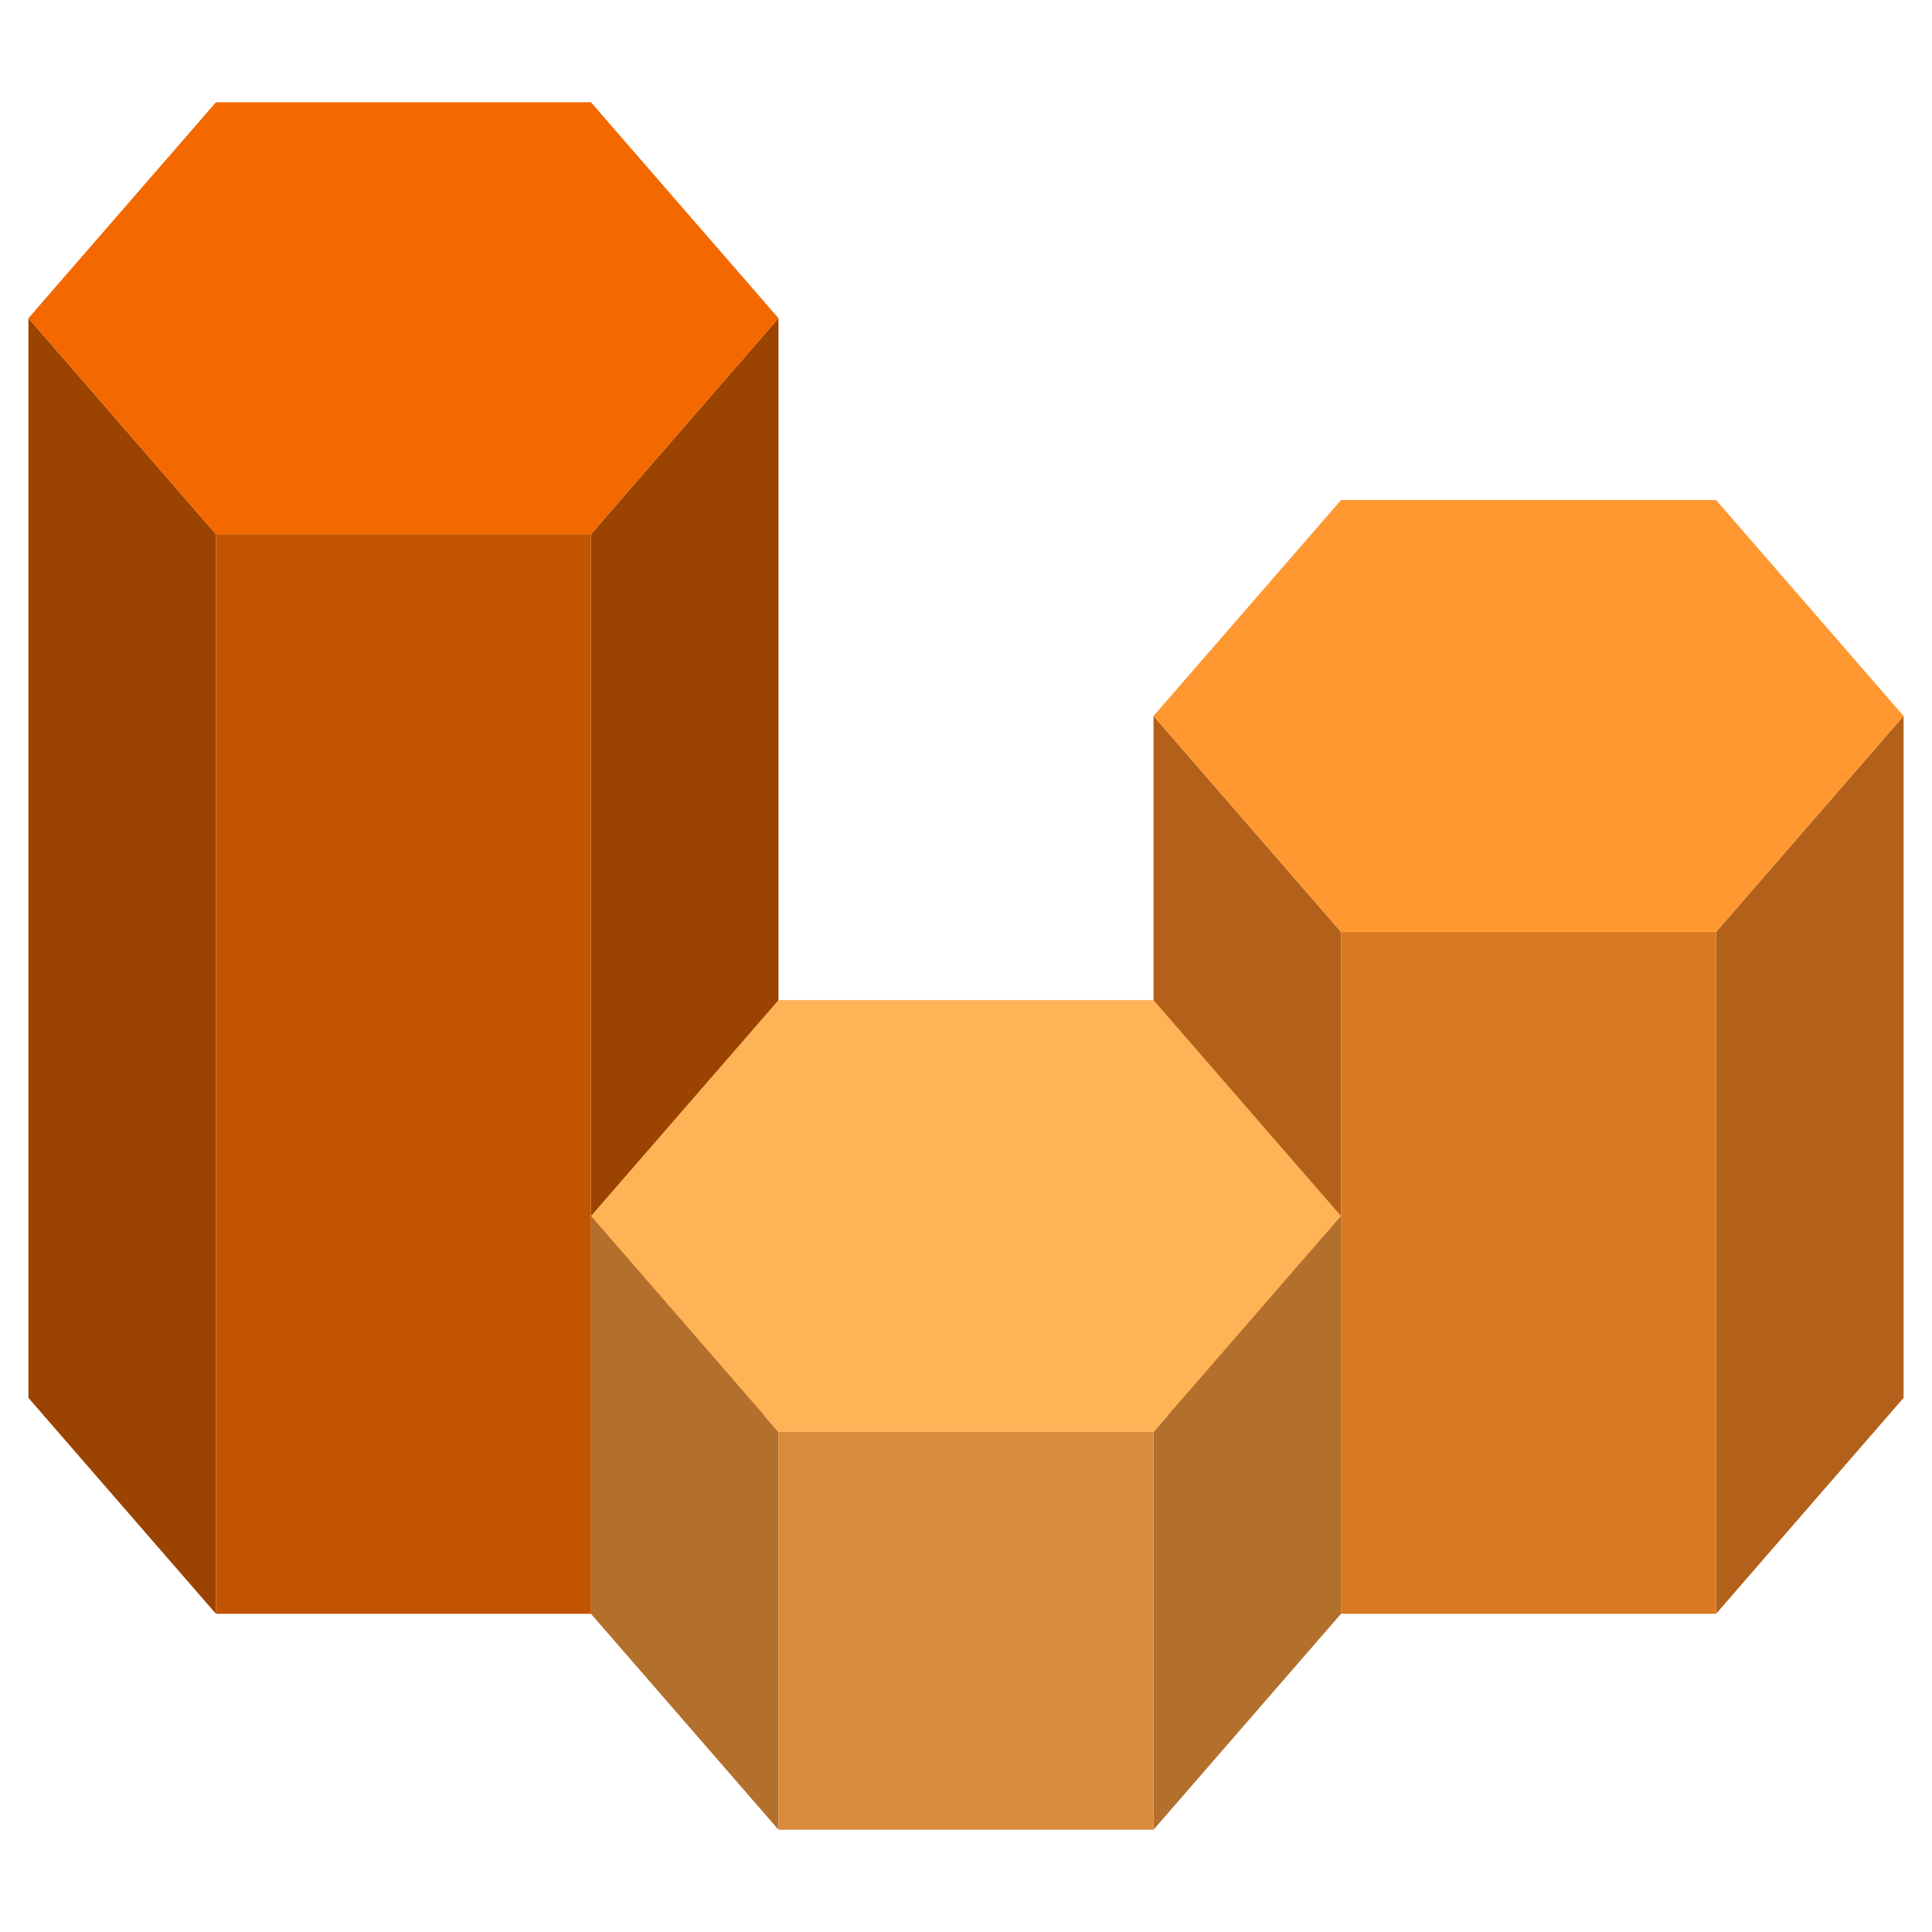
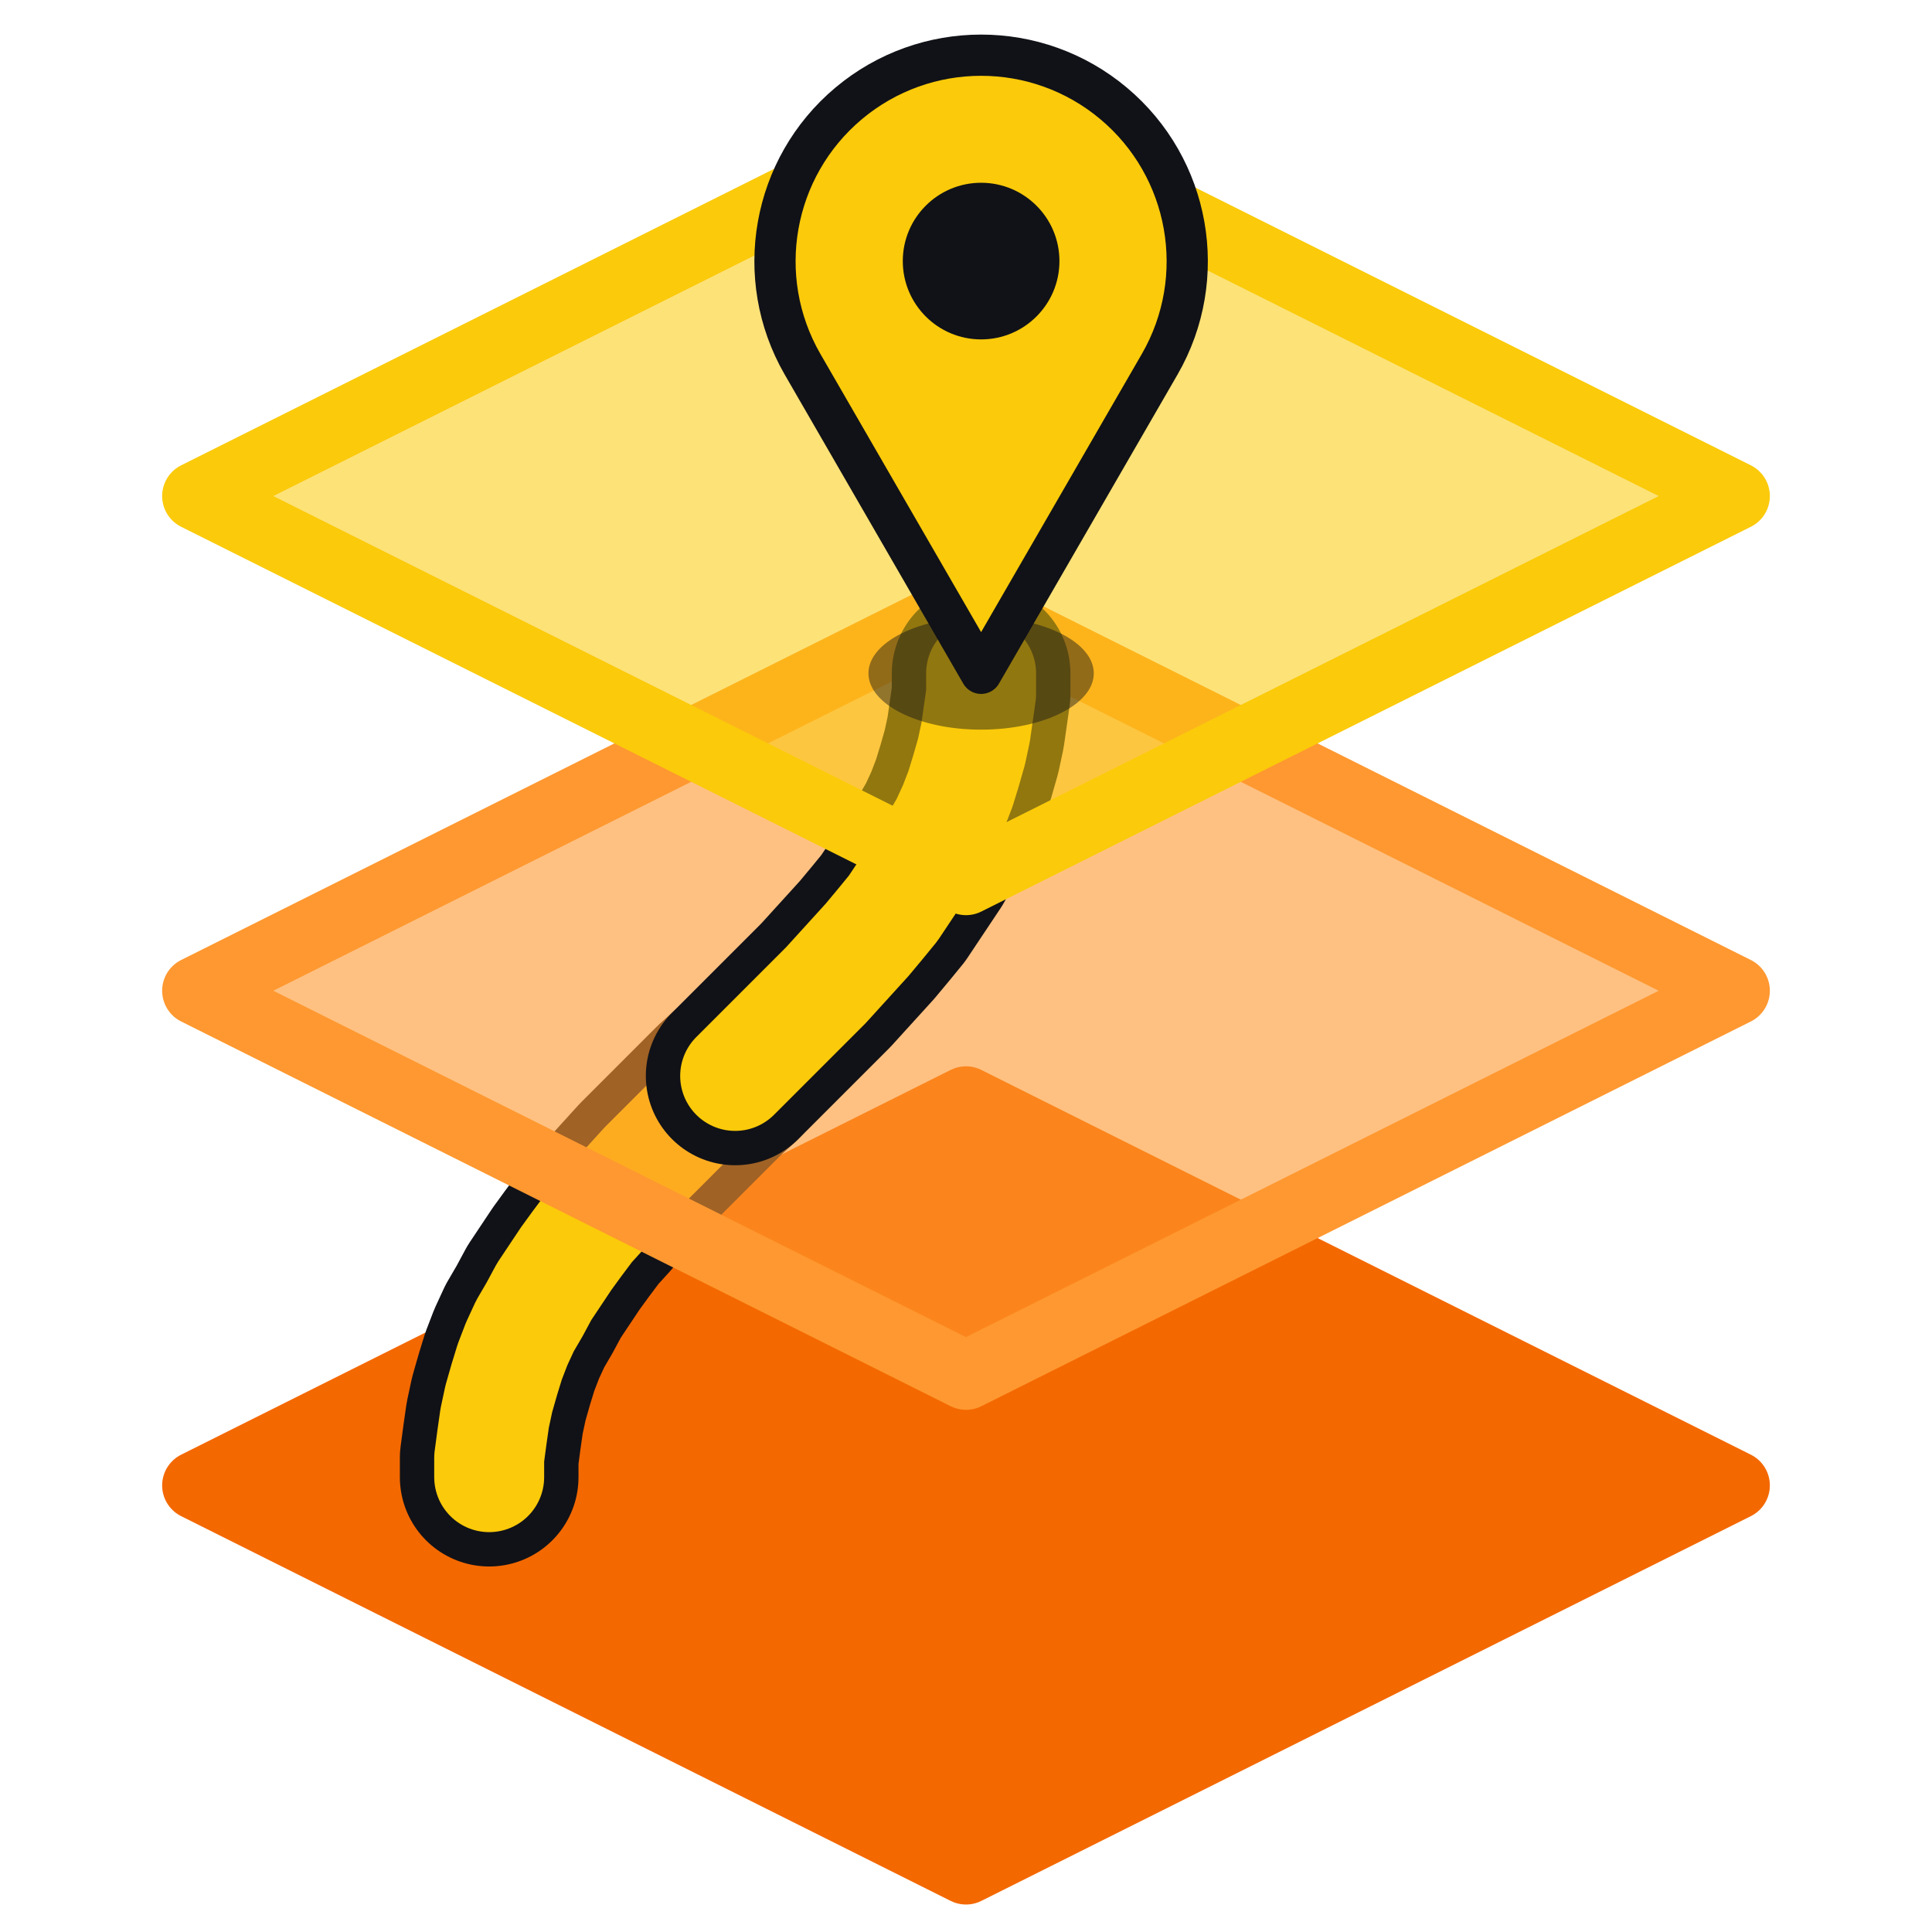
- <svg xmlns="http://www.w3.org/2000/svg" viewBox="86 48 340 340" width="64" height="64" role="img" aria-labelledby="title desc">
-   <polygon points="91,104 124,142 124,332 91,294" fill="#9B4300" />
-   <polygon points="190,142 223,104 223,294 190,332" fill="#9B4300" />
-   <polygon points="124,142 190,142 190,332 124,332" fill="#C25400" />
-   <polygon points="91,104 124,66 190,66 223,104 190,142 124,142" fill="#F46800" />
-   <polygon points="289,174 322,212 322,332 289,294" fill="#B3611A" />
-   <polygon points="388,212 421,174 421,294 388,332" fill="#B3611A" />
-   <polygon points="322,212 388,212 388,332 322,332" fill="#D97A22" />
-   <polygon points="289,174 322,136 388,136 421,174 388,212 322,212" fill="#FF9830" />
-   <polygon points="190,262 223,300 223,370 190,332" fill="#B36F2C" />
-   <polygon points="289,300 322,262 322,332 289,370" fill="#B36F2C" />
-   <polygon points="223,300 289,300 289,370 223,370" fill="#D98A3C" />
-   <polygon points="190,262 223,224 289,224 322,262 289,300 223,300" fill="#FFB357" />
+ <svg xmlns="http://www.w3.org/2000/svg" viewBox="19.7 19.9 140.6 140.6" width="180" height="180" role="img" aria-label="Kepler Geospatial Maps">
+   <g stroke-linecap="round" stroke-linejoin="round">
+     <path d="M90 100 L146 128 L90 156 L34 128 Z" fill="#F46800" stroke="#F46800" stroke-width="5" />
+     <path d="M55.3 127.4 L55.3 126 L55.5 124.5 L55.7 123.1 L56 121.7 L56.4 120.3 L56.8 119 L57.3 117.7 L57.9 116.4 L58.6 115.2 L59.3 113.9 L60.1 112.7 L60.9 111.5 L61.7 110.4 L62.6 109.2 L63.6 108.1 L64.6 106.9 L65.6 105.8 L66.6 104.7 L67.7 103.6 L68.8 102.5 L69.9 101.4 L71 100.3 L72.1 99.2 L73.2 98.2" fill="none" stroke="#111217" stroke-width="13" />
+     <path d="M55.3 127.4 L55.3 126 L55.5 124.5 L55.7 123.1 L56 121.7 L56.4 120.3 L56.8 119 L57.3 117.7 L57.9 116.4 L58.6 115.2 L59.3 113.9 L60.1 112.7 L60.9 111.5 L61.7 110.4 L62.6 109.2 L63.6 108.1 L64.6 106.9 L65.6 105.8 L66.6 104.7 L67.7 103.6 L68.8 102.5 L69.9 101.4 L71 100.3 L72.1 99.2 L73.2 98.2" fill="none" stroke="#FBCA0A" stroke-width="8" />
+     <path d="M90 64 L146 92 L90 120 L34 92 Z" fill="#FF9830" fill-opacity="0.6" stroke="#FF9830" stroke-width="5" />
+     <path d="M73.2 98.2 L74.3 97.1 L75.4 96 L76.5 94.9 L77.6 93.8 L78.7 92.7 L79.8 91.6 L80.8 90.5 L81.8 89.4 L82.8 88.3 L83.8 87.1 L84.7 86 L85.5 84.8 L86.3 83.6 L87.1 82.4 L87.8 81.1 L88.5 79.9 L89.1 78.6 L89.6 77.3 L90 76 L90.4 74.6 L90.7 73.2 L90.9 71.8 L91.1 70.4 L91.1 68.9" fill="none" stroke="#111217" stroke-width="13" />
+     <path d="M73.2 98.2 L74.3 97.1 L75.4 96 L76.5 94.9 L77.6 93.8 L78.7 92.7 L79.8 91.6 L80.8 90.5 L81.8 89.4 L82.8 88.3 L83.8 87.1 L84.7 86 L85.5 84.8 L86.3 83.6 L87.1 82.4 L87.8 81.1 L88.5 79.9 L89.1 78.6 L89.6 77.3 L90 76 L90.4 74.6 L90.7 73.2 L90.9 71.8 L91.1 70.4 L91.1 68.9" fill="none" stroke="#FBCA0A" stroke-width="8" />
+     <path d="M90 28 L146 56 L90 84 L34 56 Z" fill="#FBCA0A" fill-opacity="0.55" stroke="#FBCA0A" stroke-width="5" />
+     <ellipse cx="91.1" cy="68.9" rx="8.2" ry="4.1" fill="#111217" fill-opacity="0.45" />
+     <path d="M91.1 68.9 L104.1 46.4 A15 15 0 1 0 78.1 46.4 Z" fill="#FBCA0A" stroke="#111217" stroke-width="3" />
+     <circle cx="91.1" cy="38.9" r="5.7" fill="#111217" />
+   </g>
</svg>
